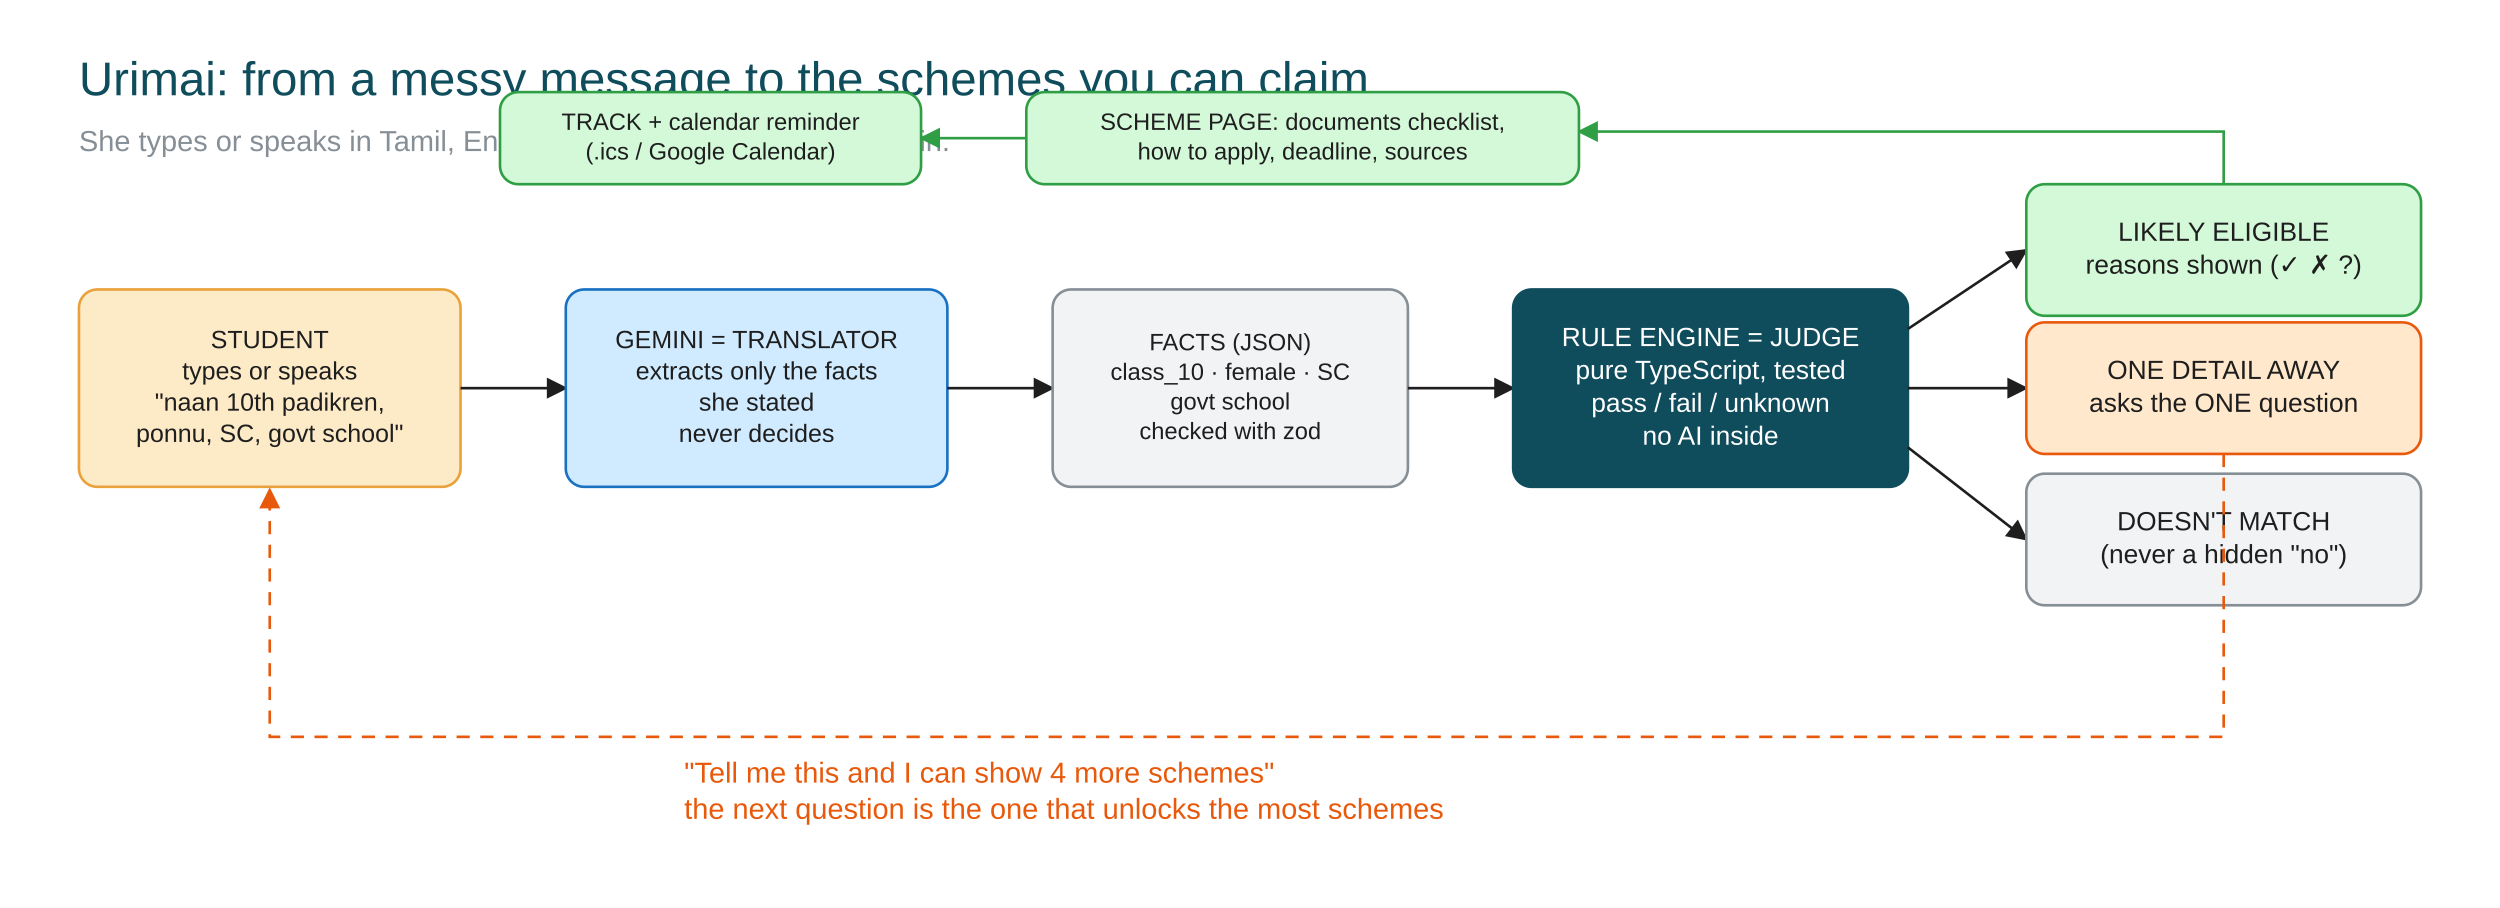
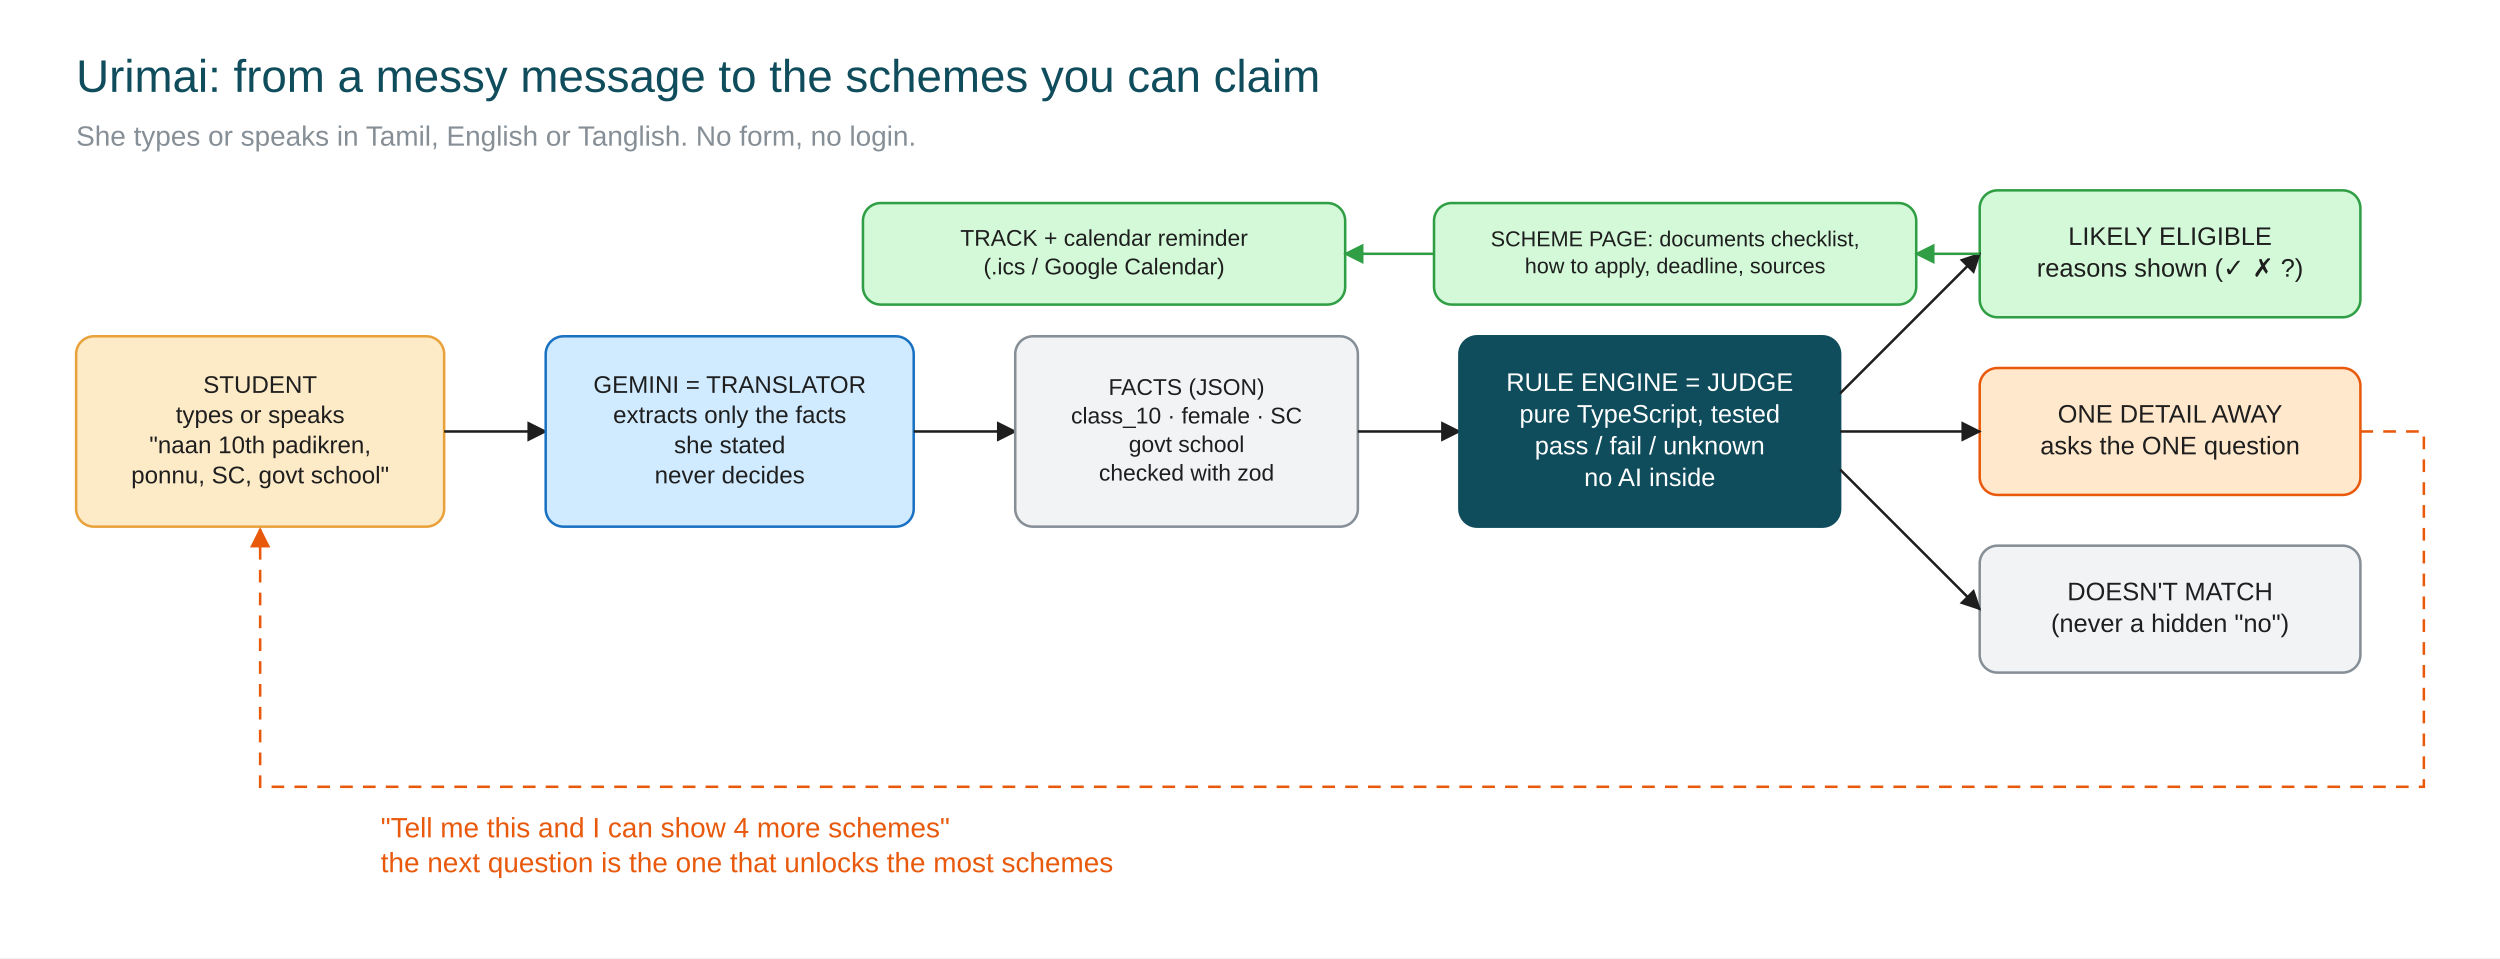
- <svg xmlns="http://www.w3.org/2000/svg" width="1900" height="690" viewBox="0 0 1900 690" font-family="'Segoe UI', Arial, sans-serif">
+ <svg xmlns="http://www.w3.org/2000/svg" width="1970" height="755" viewBox="0 0 1970 755" font-family="'Segoe UI', Arial, sans-serif">
  <defs>
    <marker id="a" viewBox="0 0 10 10" refX="9" refY="5" markerWidth="8" markerHeight="8" orient="auto-start-reverse">
      <path d="M0 0 L10 5 L0 10 z" fill="context-stroke" />
    </marker>
  </defs>
  <rect width="100%" height="100%" fill="#ffffff" />
  <text x="60" y="72.4" font-size="36" fill="#0F4C5C">Urimai: from a messy message to the schemes you can claim</text>
  <text x="60" y="114.8" font-size="22" fill="#868e96">She types or speaks in Tamil, English or Tanglish. No form, no login.</text>
-   <rect x="60" y="220" width="290" height="150" rx="14" fill="#fdebc8" stroke="#E9A23B" stroke-width="2" />
-   <text x="205" y="264.6" text-anchor="middle" font-size="19" fill="#1e1e1e">STUDENT</text>
-   <text x="205" y="288.35" text-anchor="middle" font-size="19" fill="#1e1e1e">types or speaks</text>
-   <text x="205" y="312.1" text-anchor="middle" font-size="19" fill="#1e1e1e">"naan 10th padikren,</text>
-   <text x="205" y="335.85" text-anchor="middle" font-size="19" fill="#1e1e1e">ponnu, SC, govt school"</text>
-   <path d="M350 295 L430 295" fill="none" stroke="#1e1e1e" stroke-width="2" marker-end="url(#a)" />
-   <rect x="430" y="220" width="290" height="150" rx="14" fill="#d0ebff" stroke="#1971c2" stroke-width="2" />
-   <text x="575" y="264.6" text-anchor="middle" font-size="19" fill="#1e1e1e">GEMINI = TRANSLATOR</text>
-   <text x="575" y="288.35" text-anchor="middle" font-size="19" fill="#1e1e1e">extracts only the facts</text>
-   <text x="575" y="312.1" text-anchor="middle" font-size="19" fill="#1e1e1e">she stated</text>
-   <text x="575" y="335.85" text-anchor="middle" font-size="19" fill="#1e1e1e">never decides</text>
-   <path d="M720 295 L800 295" fill="none" stroke="#1e1e1e" stroke-width="2" marker-end="url(#a)" />
-   <rect x="800" y="220" width="270" height="150" rx="14" fill="#f1f3f5" stroke="#868e96" stroke-width="2" />
-   <text x="935" y="266.2" text-anchor="middle" font-size="18" fill="#1e1e1e">FACTS (JSON)</text>
-   <text x="935" y="288.7" text-anchor="middle" font-size="18" fill="#1e1e1e">class_10 · female · SC</text>
-   <text x="935" y="311.2" text-anchor="middle" font-size="18" fill="#1e1e1e">govt school</text>
-   <text x="935" y="333.7" text-anchor="middle" font-size="18" fill="#1e1e1e">checked with zod</text>
-   <path d="M1070 295 L1150 295" fill="none" stroke="#1e1e1e" stroke-width="2" marker-end="url(#a)" />
-   <rect x="1150" y="220" width="300" height="150" rx="14" fill="#0F4C5C" stroke="#0F4C5C" stroke-width="2" />
-   <text x="1300" y="263" text-anchor="middle" font-size="20" fill="#ffffff">RULE ENGINE = JUDGE</text>
-   <text x="1300" y="288" text-anchor="middle" font-size="20" fill="#ffffff">pure TypeScript, tested</text>
-   <text x="1300" y="313" text-anchor="middle" font-size="20" fill="#ffffff">pass / fail / unknown</text>
-   <text x="1300" y="338" text-anchor="middle" font-size="20" fill="#ffffff">no AI inside</text>
-   <path d="M1450 250 L1540 190" fill="none" stroke="#1e1e1e" stroke-width="2" marker-end="url(#a)" />
-   <path d="M1450 295 L1540 295" fill="none" stroke="#1e1e1e" stroke-width="2" marker-end="url(#a)" />
-   <path d="M1450 340 L1540 410" fill="none" stroke="#1e1e1e" stroke-width="2" marker-end="url(#a)" />
-   <rect x="1540" y="140" width="300" height="100" rx="14" fill="#d3f9d8" stroke="#2f9e44" stroke-width="2" />
-   <text x="1690" y="183" text-anchor="middle" font-size="20" fill="#1e1e1e">LIKELY ELIGIBLE</text>
-   <text x="1690" y="208" text-anchor="middle" font-size="20" fill="#1e1e1e">reasons shown (✓ ✗ ?)</text>
-   <rect x="1540" y="245" width="300" height="100" rx="14" fill="#ffe8cc" stroke="#e8590c" stroke-width="2" />
-   <text x="1690" y="288" text-anchor="middle" font-size="20" fill="#1e1e1e">ONE DETAIL AWAY</text>
-   <text x="1690" y="313" text-anchor="middle" font-size="20" fill="#1e1e1e">asks the ONE question</text>
-   <rect x="1540" y="360" width="300" height="100" rx="14" fill="#f1f3f5" stroke="#868e96" stroke-width="2" />
-   <text x="1690" y="403" text-anchor="middle" font-size="20" fill="#1e1e1e">DOESN'T MATCH</text>
-   <text x="1690" y="428" text-anchor="middle" font-size="20" fill="#1e1e1e">(never a hidden "no")</text>
-   <path d="M1690 345 L1690 560 L205 560 L205 372" fill="none" stroke="#e8590c" stroke-width="2" stroke-dasharray="10 8" marker-end="url(#a)" />
-   <text x="520" y="594.8" font-size="22" fill="#e8590c">"Tell me this and I can show 4 more schemes"</text>
-   <text x="520" y="622.3" font-size="22" fill="#e8590c">the next question is the one that unlocks the most schemes</text>
-   <path d="M1690 140 L1690 100 L1200 100" fill="none" stroke="#2f9e44" stroke-width="2" marker-end="url(#a)" />
-   <rect x="780" y="70" width="420" height="70" rx="14" fill="#d3f9d8" stroke="#2f9e44" stroke-width="2" />
-   <text x="990" y="98.7" text-anchor="middle" font-size="18" fill="#1e1e1e">SCHEME PAGE: documents checklist,</text>
-   <text x="990" y="121.2" text-anchor="middle" font-size="18" fill="#1e1e1e">how to apply, deadline, sources</text>
-   <path d="M780 105 L700 105" fill="none" stroke="#2f9e44" stroke-width="2" marker-end="url(#a)" />
-   <rect x="380" y="70" width="320" height="70" rx="14" fill="#d3f9d8" stroke="#2f9e44" stroke-width="2" />
-   <text x="540" y="98.7" text-anchor="middle" font-size="18" fill="#1e1e1e">TRACK + calendar reminder</text>
-   <text x="540" y="121.2" text-anchor="middle" font-size="18" fill="#1e1e1e">(.ics / Google Calendar)</text>
+   <rect x="60" y="265" width="290" height="150" rx="14" fill="#fdebc8" stroke="#E9A23B" stroke-width="2" />
+   <text x="205" y="309.6" text-anchor="middle" font-size="19" fill="#1e1e1e">STUDENT</text>
+   <text x="205" y="333.35" text-anchor="middle" font-size="19" fill="#1e1e1e">types or speaks</text>
+   <text x="205" y="357.1" text-anchor="middle" font-size="19" fill="#1e1e1e">"naan 10th padikren,</text>
+   <text x="205" y="380.85" text-anchor="middle" font-size="19" fill="#1e1e1e">ponnu, SC, govt school"</text>
+   <path d="M350 340 L430 340" fill="none" stroke="#1e1e1e" stroke-width="2" marker-end="url(#a)" />
+   <rect x="430" y="265" width="290" height="150" rx="14" fill="#d0ebff" stroke="#1971c2" stroke-width="2" />
+   <text x="575" y="309.6" text-anchor="middle" font-size="19" fill="#1e1e1e">GEMINI = TRANSLATOR</text>
+   <text x="575" y="333.35" text-anchor="middle" font-size="19" fill="#1e1e1e">extracts only the facts</text>
+   <text x="575" y="357.1" text-anchor="middle" font-size="19" fill="#1e1e1e">she stated</text>
+   <text x="575" y="380.85" text-anchor="middle" font-size="19" fill="#1e1e1e">never decides</text>
+   <path d="M720 340 L800 340" fill="none" stroke="#1e1e1e" stroke-width="2" marker-end="url(#a)" />
+   <rect x="800" y="265" width="270" height="150" rx="14" fill="#f1f3f5" stroke="#868e96" stroke-width="2" />
+   <text x="935" y="311.2" text-anchor="middle" font-size="18" fill="#1e1e1e">FACTS (JSON)</text>
+   <text x="935" y="333.7" text-anchor="middle" font-size="18" fill="#1e1e1e">class_10 · female · SC</text>
+   <text x="935" y="356.2" text-anchor="middle" font-size="18" fill="#1e1e1e">govt school</text>
+   <text x="935" y="378.7" text-anchor="middle" font-size="18" fill="#1e1e1e">checked with zod</text>
+   <path d="M1070 340 L1150 340" fill="none" stroke="#1e1e1e" stroke-width="2" marker-end="url(#a)" />
+   <rect x="1150" y="265" width="300" height="150" rx="14" fill="#0F4C5C" stroke="#0F4C5C" stroke-width="2" />
+   <text x="1300" y="308" text-anchor="middle" font-size="20" fill="#ffffff">RULE ENGINE = JUDGE</text>
+   <text x="1300" y="333" text-anchor="middle" font-size="20" fill="#ffffff">pure TypeScript, tested</text>
+   <text x="1300" y="358" text-anchor="middle" font-size="20" fill="#ffffff">pass / fail / unknown</text>
+   <text x="1300" y="383" text-anchor="middle" font-size="20" fill="#ffffff">no AI inside</text>
+   <rect x="1560" y="150" width="300" height="100" rx="14" fill="#d3f9d8" stroke="#2f9e44" stroke-width="2" />
+   <text x="1710" y="193" text-anchor="middle" font-size="20" fill="#1e1e1e">LIKELY ELIGIBLE</text>
+   <text x="1710" y="218" text-anchor="middle" font-size="20" fill="#1e1e1e">reasons shown (✓ ✗ ?)</text>
+   <rect x="1560" y="290" width="300" height="100" rx="14" fill="#ffe8cc" stroke="#e8590c" stroke-width="2" />
+   <text x="1710" y="333" text-anchor="middle" font-size="20" fill="#1e1e1e">ONE DETAIL AWAY</text>
+   <text x="1710" y="358" text-anchor="middle" font-size="20" fill="#1e1e1e">asks the ONE question</text>
+   <rect x="1560" y="430" width="300" height="100" rx="14" fill="#f1f3f5" stroke="#868e96" stroke-width="2" />
+   <text x="1710" y="473" text-anchor="middle" font-size="20" fill="#1e1e1e">DOESN'T MATCH</text>
+   <text x="1710" y="498" text-anchor="middle" font-size="20" fill="#1e1e1e">(never a hidden "no")</text>
+   <path d="M1450 310 L1560 200" fill="none" stroke="#1e1e1e" stroke-width="2" marker-end="url(#a)" />
+   <path d="M1450 340 L1560 340" fill="none" stroke="#1e1e1e" stroke-width="2" marker-end="url(#a)" />
+   <path d="M1450 370 L1560 480" fill="none" stroke="#1e1e1e" stroke-width="2" marker-end="url(#a)" />
+   <rect x="1130" y="160" width="380" height="80" rx="14" fill="#d3f9d8" stroke="#2f9e44" stroke-width="2" />
+   <text x="1320" y="194.05" text-anchor="middle" font-size="17" fill="#1e1e1e">SCHEME PAGE: documents checklist,</text>
+   <text x="1320" y="215.3" text-anchor="middle" font-size="17" fill="#1e1e1e">how to apply, deadline, sources</text>
+   <path d="M1560 200 L1510 200" fill="none" stroke="#2f9e44" stroke-width="2" marker-end="url(#a)" />
+   <rect x="680" y="160" width="380" height="80" rx="14" fill="#d3f9d8" stroke="#2f9e44" stroke-width="2" />
+   <text x="870" y="193.7" text-anchor="middle" font-size="18" fill="#1e1e1e">TRACK + calendar reminder</text>
+   <text x="870" y="216.2" text-anchor="middle" font-size="18" fill="#1e1e1e">(.ics / Google Calendar)</text>
+   <path d="M1130 200 L1060 200" fill="none" stroke="#2f9e44" stroke-width="2" marker-end="url(#a)" />
+   <path d="M1860 340 L1910 340 L1910 620 L205 620 L205 417" fill="none" stroke="#e8590c" stroke-width="2" stroke-dasharray="10 8" marker-end="url(#a)" />
+   <text x="300" y="659.8" font-size="22" fill="#e8590c">"Tell me this and I can show 4 more schemes"</text>
+   <text x="300" y="687.3" font-size="22" fill="#e8590c">the next question is the one that unlocks the most schemes</text>
</svg>
